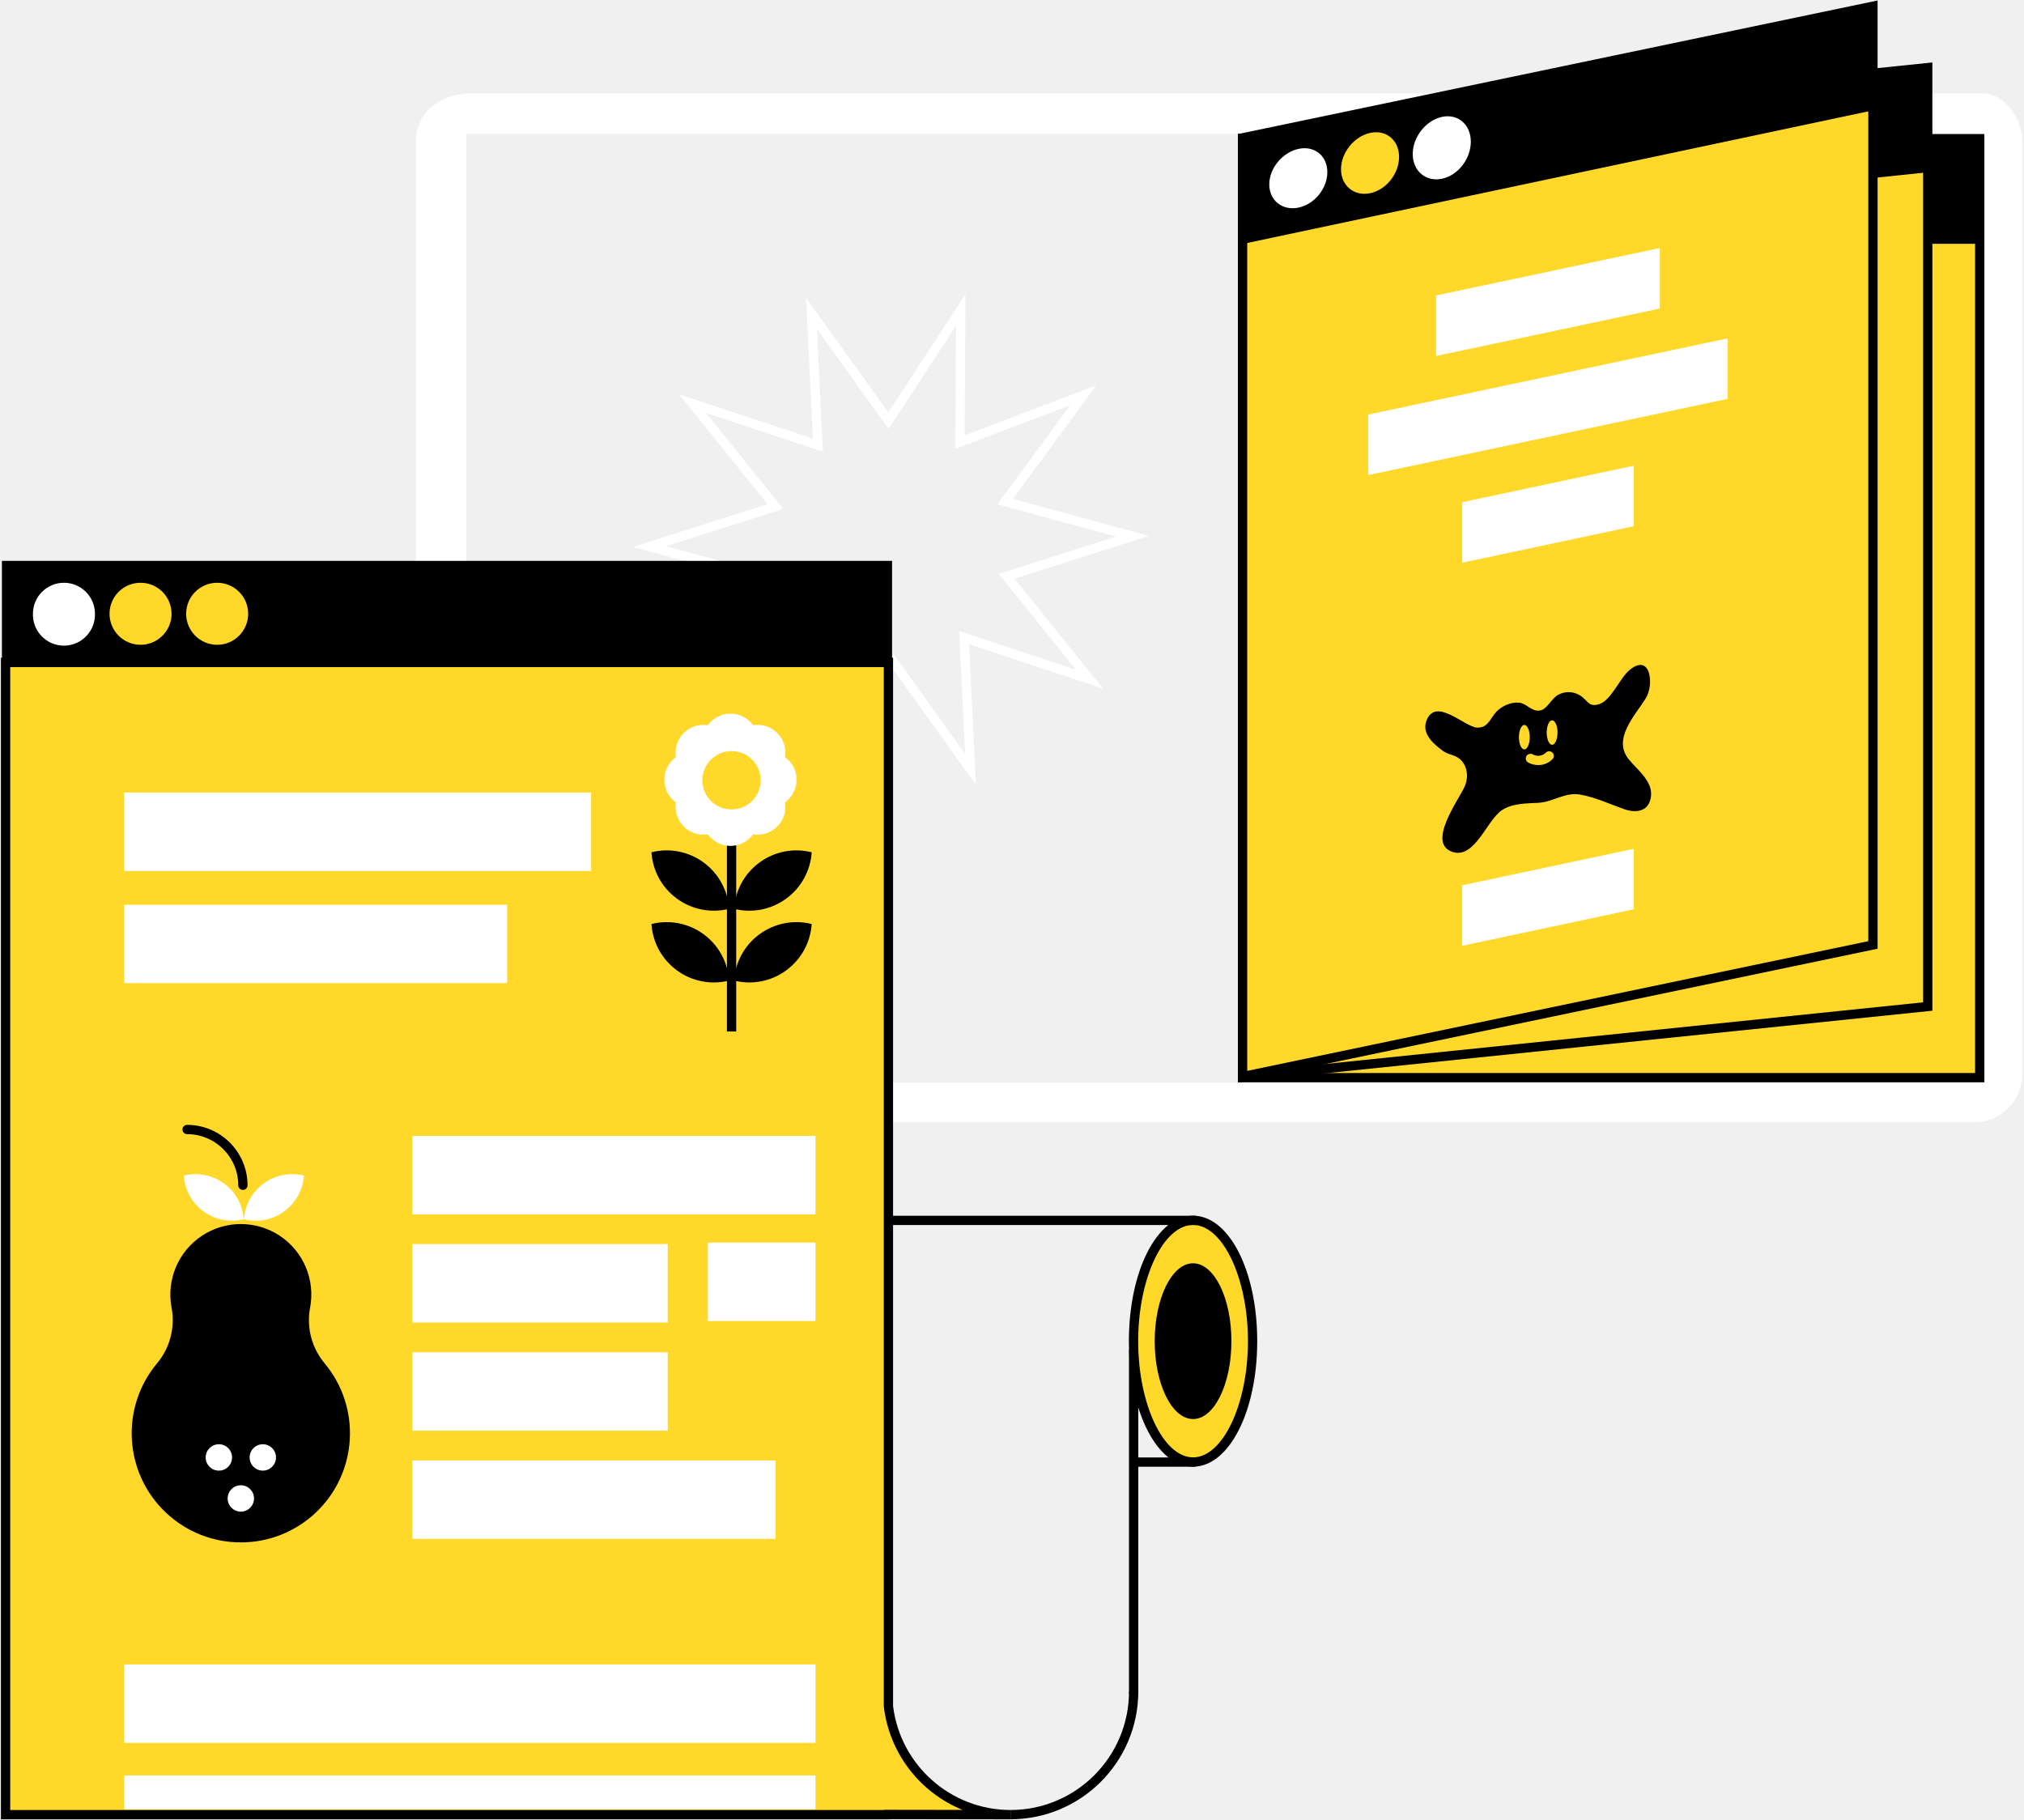
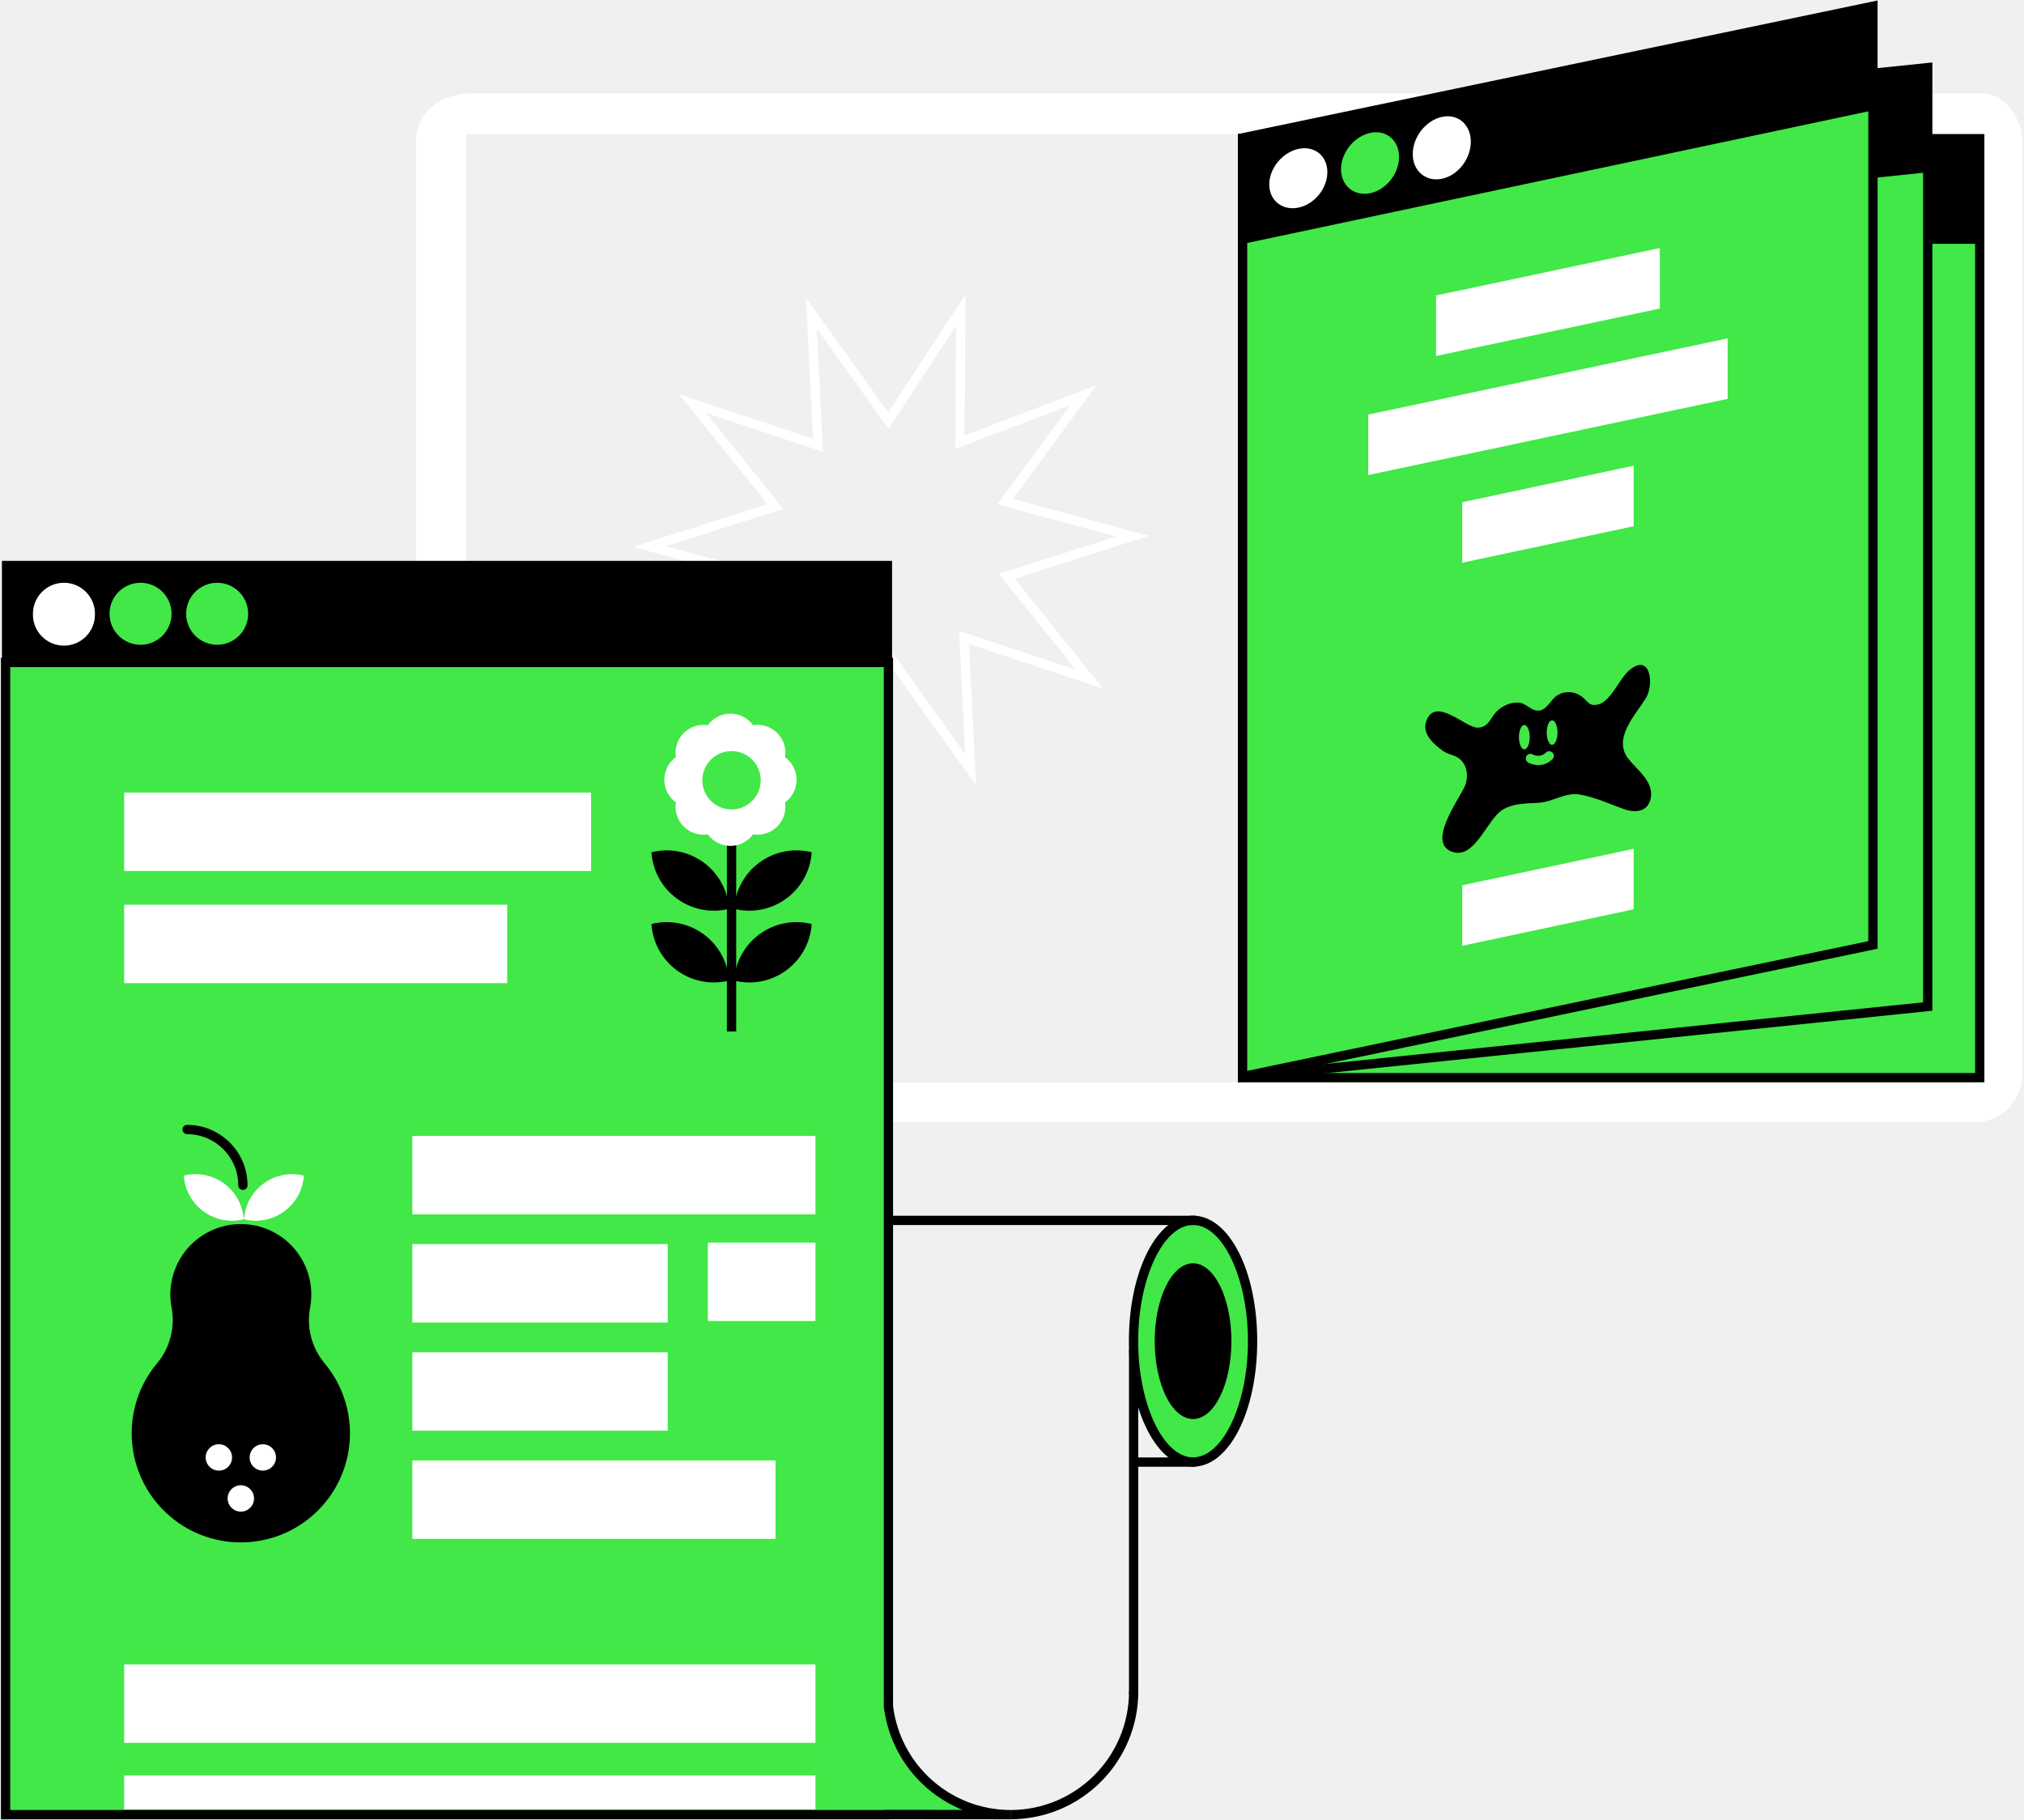
<svg xmlns="http://www.w3.org/2000/svg" viewBox="0 0 872 784">
  <path fill="#fff" d="M854.74 40.24H203.67c-15.28 0-24.43 9.15-24.43 20.44v402.35a20.43 20.43 0 0 0 20.44 20.43h651.06a20.43 20.43 0 0 0 20.43-20.43V60.68c0-11.29-9.15-20.44-16.43-20.44Zm-3.17 426.17h-650.7V57.75h650.7Z" />
-   <path fill="#ffd829" d="M535.34 59.75h317.6v404.53h-317.6Z" />
+   <path fill="#41E847" d="M535.34 59.75h317.6v404.53h-317.6Z" />
  <path d="M850.93 61.75v400.53h-313.6V61.75Zm4-4h-321.6v408.53h321.6Z" />
  <path d="M535.64 59.33h317.5v45.71h-317.5Z" />
-   <path fill="#ffd829" d="m535.34 59.56 295.18-30.43v404.5l-295.18 30.43Z" />
+   <path fill="#41E847" d="m535.34 59.56 295.18-30.43v404.5l-295.18 30.43Z" />
  <path d="M828.52 31.34v400.49l-291.18 30.02V61.36Zm4-4.43L533.34 57.76v408.52l299.18-30.84Z" />
  <path d="m830.72 74.2-295.08 30.84V59.33l295.08-30.85Z" />
-   <path fill="#ffd829" d="M535.34 59.38 806.91 2.67V407.1l-271.58 56.7Z" />
+   <path fill="#41E847" d="M535.34 59.38 806.91 2.67V407.1l-271.58 56.7Z" />
  <path d="M804.92 5.13v400.35l-267.58 55.88V61Zm4-4.92L533.34 57.76v408.52l275.58-57.55Z" />
  <path d="m807.13 47.5-271.49 57.54V59.33L807.13 1.78Z" />
  <path fill="#fff" d="m715.1 132.93-96.4 20.44v-26.08l96.4-20.43Zm29.23 38.91-154.85 32.83V178.6l154.85-32.83Zm-40.49 54.88-73.87 15.71v-26.07l73.87-15.72Zm0 165.03-73.87 15.72V381.4l73.87-15.71Z" />
  <path d="M631.05 338.78c1.8-4.14 1.2-9.66-2.93-12.36-2.06-1.35-4.36-1.36-6.53-2.96-3.9-2.85-9-7.23-7.13-12.67 3.8-11.08 16.7 2.66 22.08 2.7 4.64.02 5.48-4 8.07-6.78 2.38-2.54 6.31-4.32 9.84-3.99 3.36.32 5.26 3.9 8.92 3.4 3.19-.43 5.12-5.37 8-6.81a9.26 9.26 0 0 1 9.28.25c3.42 2.03 3.66 5.38 8.44 3.76 5.1-1.74 8.74-11.04 12.82-14.52 9.16-7.82 10.93 6.06 7.08 12.16-4.68 7.44-14.38 17.4-7.26 26.19 3.92 4.84 10.96 9.78 9.41 16.92-1.26 5.82-6.7 6.18-11.37 4.55-6.3-2.2-12.48-5.18-19.1-6.3-6.49-1.09-11.59 3.21-17.87 3.55-5.17.27-11.33.2-15.8 3.23-6.43 4.34-11.57 20.81-20.98 18-11.75-3.54 2.5-22.51 5.03-28.32Z" />
-   <path fill="#ffd829" d="M659.06 317.6c0 2.9-1.05 5.26-2.33 5.26-1.3 0-2.33-2.36-2.33-5.27 0-2.9 1.04-5.26 2.33-5.26 1.28 0 2.33 2.35 2.33 5.26Zm11.97-2c0 2.91-1.05 5.27-2.33 5.27-1.29 0-2.33-2.36-2.33-5.26 0-2.91 1.04-5.27 2.33-5.27 1.28 0 2.33 2.36 2.33 5.27Zm-8.26 14.02c-1.86 0-3.5-.58-4.46-1.16a2 2 0 0 1 2.04-3.44 4.73 4.73 0 0 0 5.68-.79 2 2 0 0 1 2.8 2.86 8.48 8.48 0 0 1-6.06 2.53Z" />
+   <path fill="#41E847" d="M659.06 317.6c0 2.9-1.05 5.26-2.33 5.26-1.3 0-2.33-2.36-2.33-5.27 0-2.9 1.04-5.26 2.33-5.26 1.28 0 2.33 2.35 2.33 5.26Zm11.97-2c0 2.91-1.05 5.27-2.33 5.27-1.29 0-2.33-2.36-2.33-5.26 0-2.91 1.04-5.27 2.33-5.27 1.28 0 2.33 2.36 2.33 5.27Zm-8.26 14.02c-1.86 0-3.5-.58-4.46-1.16a2 2 0 0 1 2.04-3.44 4.73 4.73 0 0 0 5.68-.79 2 2 0 0 1 2.8 2.86 8.48 8.48 0 0 1-6.06 2.53Z" />
  <path fill="#fff" d="M571.86 74.16c0 7.06-5.6 13.9-12.5 15.3-6.91 1.38-12.52-3.1-12.52-10 0-6.91 5.6-13.76 12.51-15.3 6.91-1.54 12.51 2.94 12.51 10Z" />
-   <path fill="#ffd829" d="M602.76 67.6c0 7.25-5.6 14.26-12.5 15.64-6.91 1.4-12.51-3.24-12.51-10.33 0-7.1 5.6-14.1 12.5-15.64 6.91-1.54 12.51 3.09 12.51 10.34Z" />
+   <path fill="#41E847" d="M602.76 67.6c0 7.25-5.6 14.26-12.5 15.64-6.91 1.4-12.51-3.24-12.51-10.33 0-7.1 5.6-14.1 12.5-15.64 6.91-1.54 12.51 3.09 12.51 10.34Z" />
  <path fill="#fff" d="M633.67 61.06c0 7.43-5.6 14.59-12.51 15.97-6.9 1.4-12.51-3.39-12.51-10.67 0-7.28 5.6-14.44 12.5-15.98 6.92-1.54 12.52 3.24 12.52 10.68ZM351.8 339.67l.38-60.77-56.82 21.59 36.04-48.95-58.66-15.92 57.93-18.42-38.1-47.36 57.69 19.14-2.98-60.7 35.41 49.4 33.27-50.87-.38 60.78 56.81-21.6-36.03 48.95 58.66 15.93-57.93 18.42 38.1 47.36-57.69-19.15 2.98 60.7-35.41-49.39Zm4.41-66.59-.33 53.04 29.04-44.39 30.9 43.11-2.6-52.98 50.34 16.71-33.24-41.33 50.54-16.07-51.18-13.9 31.44-42.71-49.58 18.84.34-53.04-29.04 44.39-30.9-43.1 2.6 52.97-50.34-16.71 33.24 41.33-50.55 16.07 51.19 13.9-31.45 42.71Z" />
-   <path fill="#ffd829" d="M435.42 781.8a53.04 53.04 0 0 1-52.66-46.7V285.38H2.4V781.8h380.36v-.07Z" />
+   <path fill="#41E847" d="M435.42 781.8a53.04 53.04 0 0 1-52.66-46.7V285.38H2.4V781.8h380.36v-.07Z" />
  <path d="M435.42 783.8h-.17l-50.56-.08-1.93.07H.4V283.37h384.36V735a51.06 51.06 0 0 0 50.47 44.8h.19Zm-431.02-4h376.36v-.09l33.98.05a55.06 55.06 0 0 1-33.96-44.41l-.02-.24V287.37H4.4Z" />
  <path d="M435.36 783.8v-4a51.1 51.1 0 0 0 51.05-51.06h4a55.1 55.1 0 0 1-55.05 55.05Z" />
-   <path fill="#ffd829" d="M539.65 577.81c0 28.76-11.48 52.07-25.64 52.07-14.17 0-25.65-23.31-25.65-52.07 0-28.75 11.48-52.06 25.65-52.06 14.16 0 25.64 23.3 25.64 52.06Z" />
+   <path fill="#41E847" d="M539.65 577.81c0 28.76-11.48 52.07-25.64 52.07-14.17 0-25.65-23.31-25.65-52.07 0-28.75 11.48-52.06 25.65-52.06 14.16 0 25.64 23.3 25.64 52.06Z" />
  <path d="M514 631.88c-15.5 0-27.64-23.75-27.64-54.07 0-30.31 12.14-54.06 27.64-54.06s27.65 23.75 27.65 54.06c0 30.32-12.14 54.07-27.64 54.07Zm0-104.13c-12.81 0-23.64 22.92-23.64 50.06s10.83 50.06 23.64 50.06c12.82 0 23.65-22.92 23.65-50.06s-10.83-50.06-23.64-50.06Z" />
  <path d="M530.53 577.81c0 18.53-7.4 33.55-16.52 33.55-9.13 0-16.53-15.02-16.53-33.55 0-18.53 7.4-33.55 16.52-33.55 9.13 0 16.53 15.02 16.53 33.55Z" />
  <path fill="#fff" d="M53.48 341.45h201.18v33.79H53.48Zm0 48.33h165.04v33.8H53.48Zm124.17 99.59h173.68v33.8H177.65ZM53.48 717.07h297.85v33.79H53.48Zm0 47.83h297.85v14.6H53.48Zm124.17-228.92h110.02v33.8H177.65Zm0 93.22h156.48V663H177.65Zm0-46.6h110.02v33.78H177.65Zm127.31-47.26h46.37v33.8h-46.37Z" />
  <path d="M486.4 581.52h4V729.7h-4Z" />
  <path d="M488.33 627.91h26.72v4h-26.71ZM383.88 523.78h131.4v4h-131.4Zm-70.7-187.83h4V444.4h-4Z" />
  <path fill="#fff" d="M343.2 335.95c0-4.01-1.97-7.55-4.97-9.75a12.04 12.04 0 0 0-13.78-13.78 12.05 12.05 0 0 0-19.49 0 12.05 12.05 0 0 0-13.78 13.78 12.04 12.04 0 0 0 0 19.49 12.05 12.05 0 0 0 13.78 13.78 12.04 12.04 0 0 0 19.49 0 12.04 12.04 0 0 0 13.78-13.78c3-2.2 4.96-5.74 4.96-9.74Z" />
  <path d="M291.68 387.18a26.9 26.9 0 0 0 22.42 4.36 26.9 26.9 0 0 0-11.02-20 26.89 26.89 0 0 0-22.42-4.36c.51 7.7 4.3 15.11 11.02 20Zm47 0a26.89 26.89 0 0 1-22.43 4.36 26.9 26.9 0 0 1 11.02-20 26.89 26.89 0 0 1 22.43-4.36 26.9 26.9 0 0 1-11.02 20Zm-47 30.92a26.9 26.9 0 0 0 22.42 4.35 26.9 26.9 0 0 0-11.02-20 26.88 26.88 0 0 0-22.42-4.36c.51 7.7 4.3 15.11 11.02 20Zm47 0a26.9 26.9 0 0 1-22.43 4.35 26.9 26.9 0 0 1 11.02-20 26.89 26.89 0 0 1 22.43-4.36 26.9 26.9 0 0 1-11.02 20Z" />
-   <path fill="#ffd829" d="M327.73 336.16a12.57 12.57 0 1 1-25.14 0 12.57 12.57 0 0 1 25.14 0Z" />
+   <path fill="#41E847" d="M327.73 336.16a12.57 12.57 0 1 1-25.14 0 12.57 12.57 0 0 1 25.14 0Z" />
  <path d="M.83 241.64h383.5v45.71H.83Z" />
-   <path fill="#ffd829" d="M73.91 264.43a13.36 13.36 0 1 1-26.72 0 13.36 13.36 0 0 1 26.72 0Zm33.01 0a13.36 13.36 0 1 1-26.72 0 13.36 13.36 0 0 1 26.72 0Z" />
+   <path fill="#41E847" d="M73.91 264.43a13.36 13.36 0 1 1-26.72 0 13.36 13.36 0 0 1 26.72 0Zm33.01 0a13.36 13.36 0 1 1-26.72 0 13.36 13.36 0 0 1 26.72 0Z" />
  <path fill="#fff" d="M40.9 264.43a13.36 13.36 0 1 1-26.71 0 13.36 13.36 0 0 1 26.72 0Z" />
  <path d="M139.84 587.33a28.96 28.96 0 0 1-6.24-23.96 30.37 30.37 0 1 0-59.68 0 28.96 28.96 0 0 1-6.24 23.96 47.02 47.02 0 1 0 72.15 0Z" />
  <path fill="#fff" d="M87.69 521.92a20.76 20.76 0 0 0 17.3 3.37 20.75 20.75 0 0 0-8.5-15.45 20.77 20.77 0 0 0-17.31-3.36 20.77 20.77 0 0 0 8.5 15.44Zm34.74 0a20.77 20.77 0 0 1-17.32 3.37 20.74 20.74 0 0 1 8.52-15.45 20.77 20.77 0 0 1 17.3-3.36 20.79 20.79 0 0 1-8.5 15.44Zm-12.99 123.65a5.68 5.68 0 1 1-11.36 0 5.68 5.68 0 0 1 11.36 0Zm9.47-17.67a5.68 5.68 0 1 1-11.36 0 5.68 5.68 0 0 1 11.36 0Zm-18.93 0a5.68 5.68 0 1 1-11.37 0 5.68 5.68 0 0 1 11.37 0Z" />
  <path d="M104.65 512.65a2 2 0 0 1-2-2 22.06 22.06 0 0 0-22.04-22.03 2 2 0 0 1 0-4 26.06 26.06 0 0 1 26.04 26.03 2 2 0 0 1-2 2Z" />
</svg>
